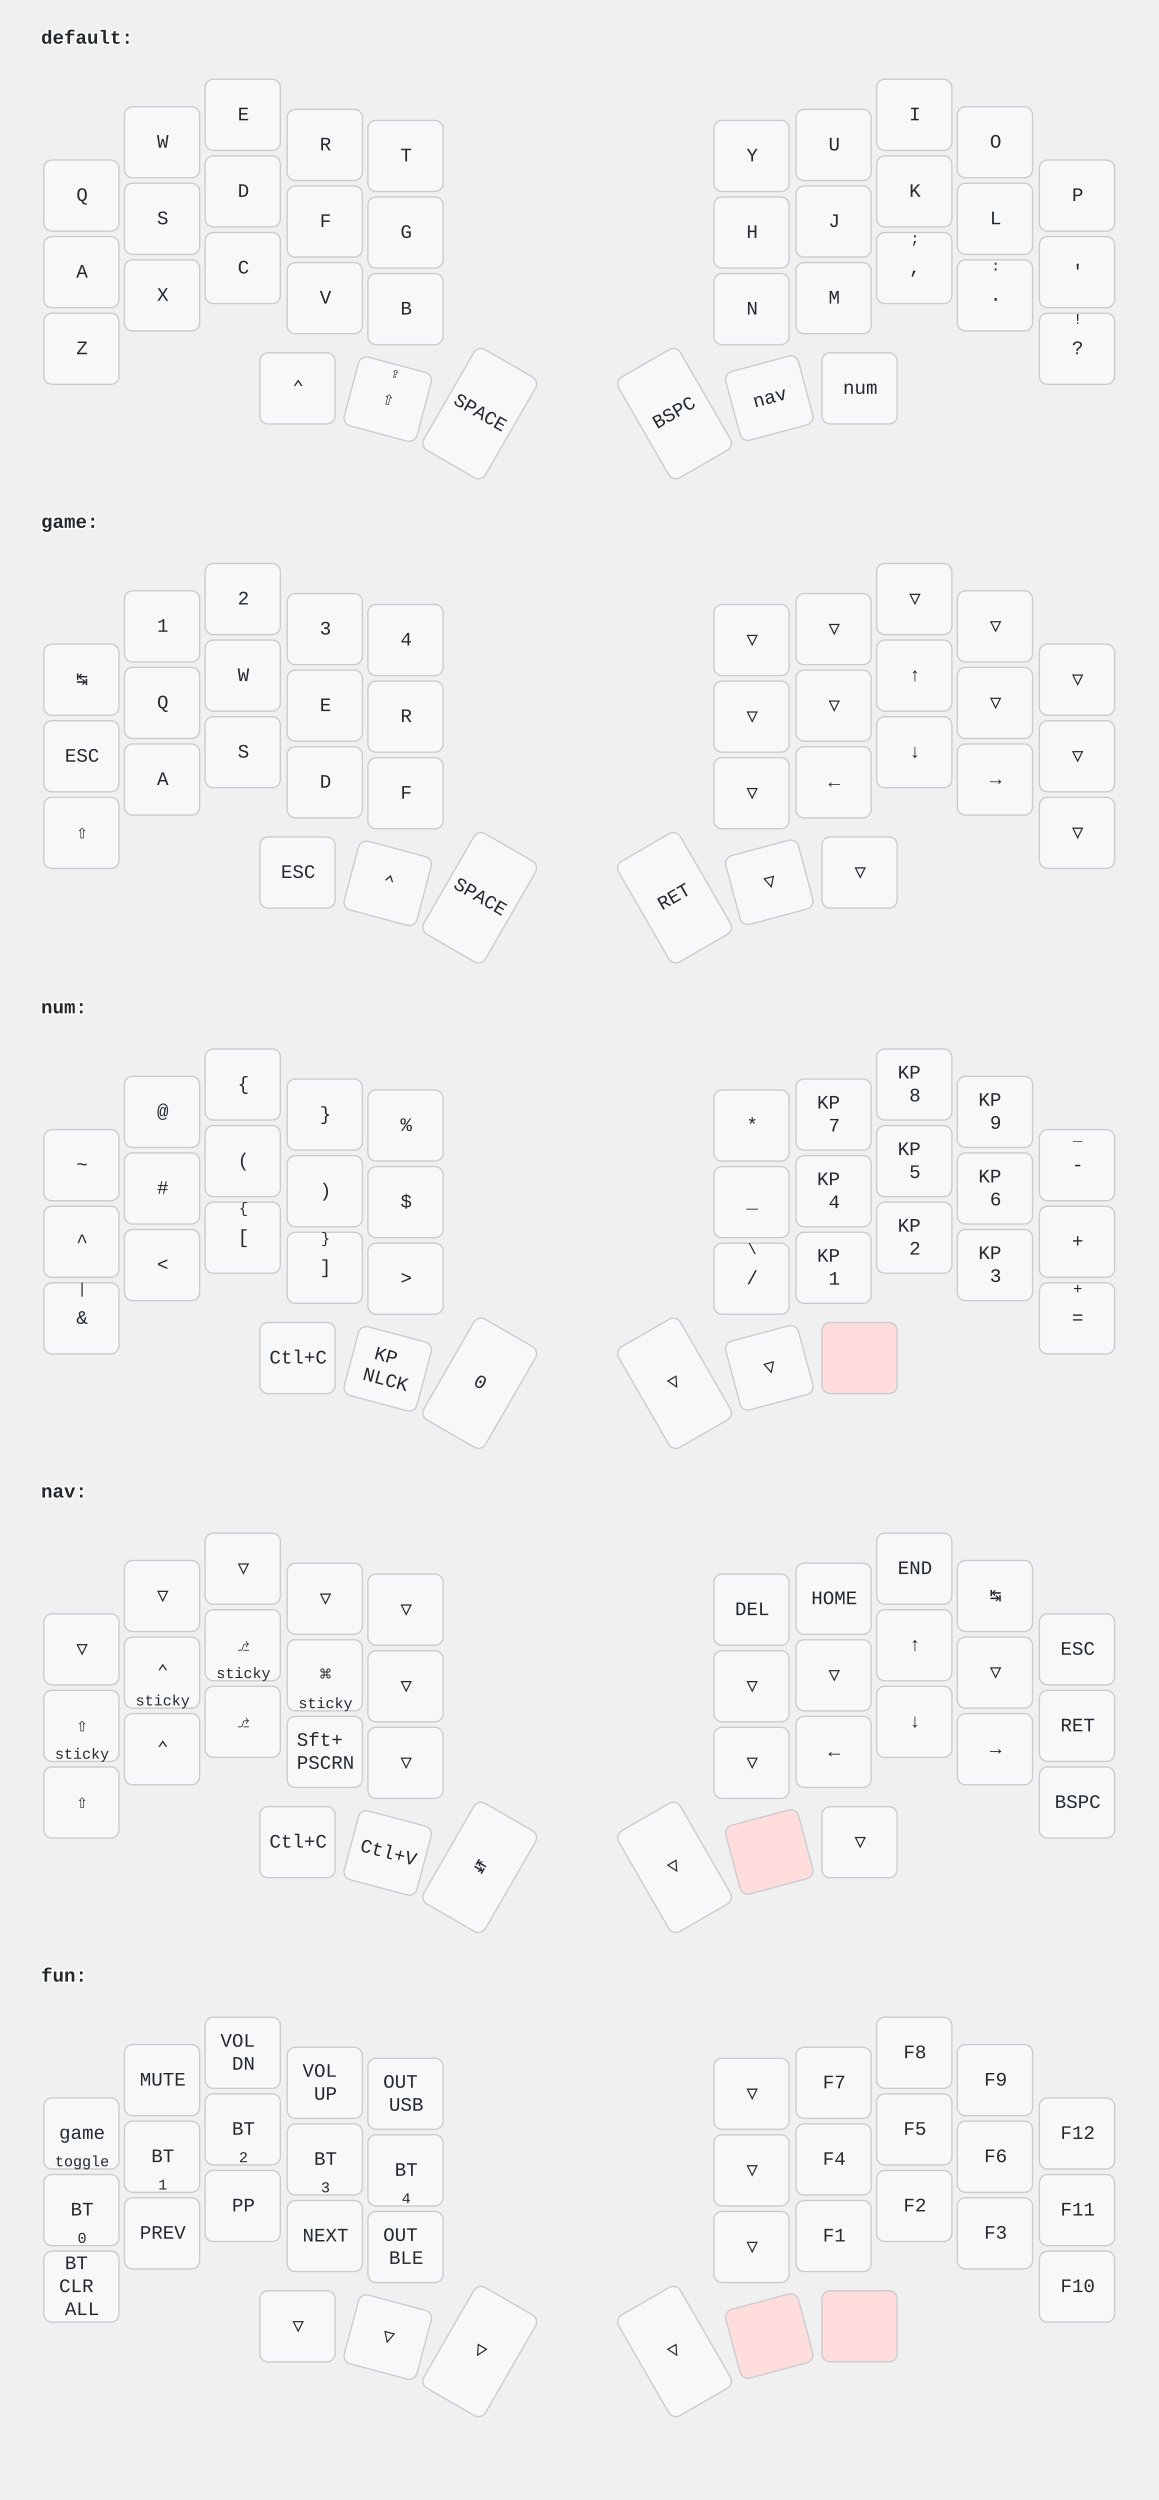
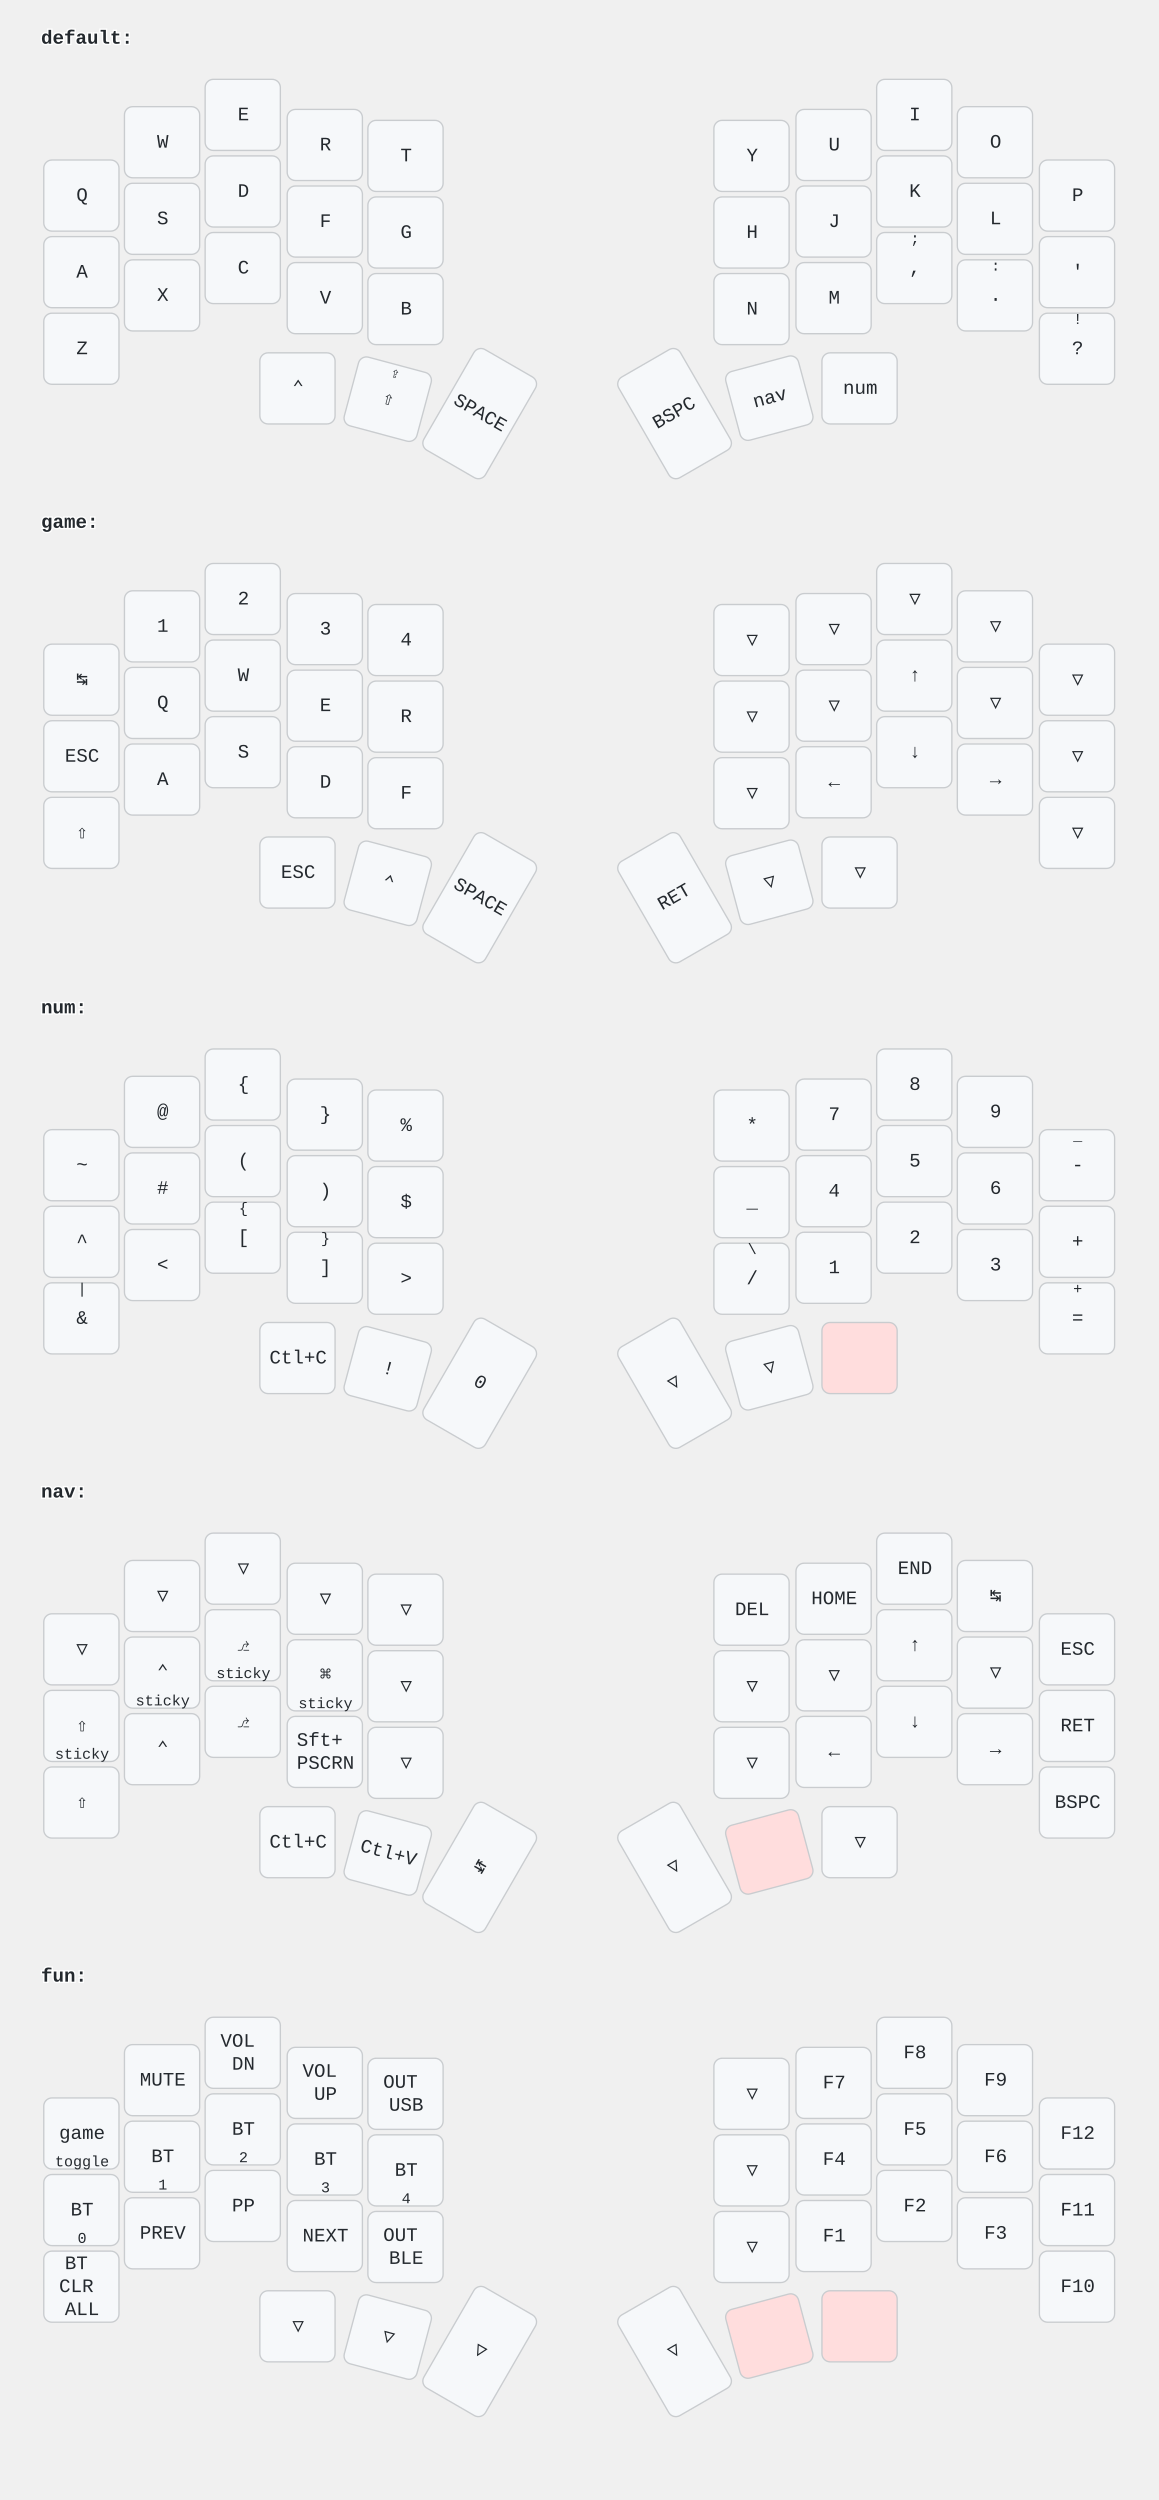
<svg xmlns="http://www.w3.org/2000/svg" width="847" height="1828" viewBox="0 0 847 1828" class="keymap">
  <style>/* font and background color specifications */
svg {
    font-family: SFMono-Regular,Consolas,Liberation Mono,Menlo,monospace;
    font-size: 14px;
    font-kerning: normal;
    text-rendering: optimizeLegibility;
    fill: #24292e;
}

/* default key styling */
rect {
    fill: #f6f8fa;
    stroke: #c9cccf;
    stroke-width: 1;
}

/* color accent for combo boxes */
rect.combo {
    fill: #cdf;
}

/* color accent for held keys */
rect.held, rect.combo.held {
    fill: #fdd;
}

/* color accent for ghost (optional) keys */
rect.ghost, rect.combo.ghost {
    fill: #ddd;
}

text {
    text-anchor: middle;
    dominant-baseline: middle;
}

/* styling for layer labels */
text.label {
    font-weight: bold;
    text-anchor: start;
    stroke: white;
    stroke-width: 2;
    paint-order: stroke;
}

/* styling for combo tap, and key hold/shifted label text */
text.combo, text.hold, text.shifted {
    font-size: 11px;
}

text.hold {
    text-anchor: middle;
    dominant-baseline: auto;
}

text.shifted {
    text-anchor: middle;
    dominant-baseline: hanging;
}

/* styling for hold/shifted label text in combo box */
text.combo.hold, text.combo.shifted {
    font-size: 8px;
}

/* styling for combo dendrons */
path {
    stroke-width: 1;
    stroke: gray;
    fill: none;
}
</style>
  <g transform="translate(30, 0)" class="layer-default">
    <text x="0" y="28" class="label" id="default">default:</text>
    <g transform="translate(0, 56)">
      <g transform="translate(30, 87)" class="key keypos-0">
        <rect rx="6" ry="6" x="-28" y="-26" width="55" height="52" class="key" />
        <text x="0" y="0" class="key tap">Q</text>
      </g>
      <g transform="translate(89, 48)" class="key keypos-1">
        <rect rx="6" ry="6" x="-28" y="-26" width="55" height="52" class="key" />
        <text x="0" y="0" class="key tap">W</text>
      </g>
      <g transform="translate(148, 28)" class="key keypos-2">
        <rect rx="6" ry="6" x="-28" y="-26" width="55" height="52" class="key" />
        <text x="0" y="0" class="key tap">E</text>
      </g>
      <g transform="translate(208, 50)" class="key keypos-3">
        <rect rx="6" ry="6" x="-28" y="-26" width="55" height="52" class="key" />
        <text x="0" y="0" class="key tap">R</text>
      </g>
      <g transform="translate(267, 58)" class="key keypos-4">
        <rect rx="6" ry="6" x="-28" y="-26" width="55" height="52" class="key" />
        <text x="0" y="0" class="key tap">T</text>
      </g>
      <g transform="translate(520, 58)" class="key keypos-5">
        <rect rx="6" ry="6" x="-28" y="-26" width="55" height="52" class="key" />
        <text x="0" y="0" class="key tap">Y</text>
      </g>
      <g transform="translate(580, 50)" class="key keypos-6">
        <rect rx="6" ry="6" x="-28" y="-26" width="55" height="52" class="key" />
        <text x="0" y="0" class="key tap">U</text>
      </g>
      <g transform="translate(639, 28)" class="key keypos-7">
        <rect rx="6" ry="6" x="-28" y="-26" width="55" height="52" class="key" />
        <text x="0" y="0" class="key tap">I</text>
      </g>
      <g transform="translate(698, 48)" class="key keypos-8">
        <rect rx="6" ry="6" x="-28" y="-26" width="55" height="52" class="key" />
        <text x="0" y="0" class="key tap">O</text>
      </g>
      <g transform="translate(758, 87)" class="key keypos-9">
        <rect rx="6" ry="6" x="-28" y="-26" width="55" height="52" class="key" />
        <text x="0" y="0" class="key tap">P</text>
      </g>
      <g transform="translate(30, 143)" class="key keypos-10">
        <rect rx="6" ry="6" x="-28" y="-26" width="55" height="52" class="key" />
        <text x="0" y="0" class="key tap">A</text>
      </g>
      <g transform="translate(89, 104)" class="key keypos-11">
        <rect rx="6" ry="6" x="-28" y="-26" width="55" height="52" class="key" />
        <text x="0" y="0" class="key tap">S</text>
      </g>
      <g transform="translate(148, 84)" class="key keypos-12">
        <rect rx="6" ry="6" x="-28" y="-26" width="55" height="52" class="key" />
        <text x="0" y="0" class="key tap">D</text>
      </g>
      <g transform="translate(208, 106)" class="key keypos-13">
        <rect rx="6" ry="6" x="-28" y="-26" width="55" height="52" class="key" />
        <text x="0" y="0" class="key tap">F</text>
      </g>
      <g transform="translate(267, 114)" class="key keypos-14">
        <rect rx="6" ry="6" x="-28" y="-26" width="55" height="52" class="key" />
        <text x="0" y="0" class="key tap">G</text>
      </g>
      <g transform="translate(520, 114)" class="key keypos-15">
        <rect rx="6" ry="6" x="-28" y="-26" width="55" height="52" class="key" />
        <text x="0" y="0" class="key tap">H</text>
      </g>
      <g transform="translate(580, 106)" class="key keypos-16">
        <rect rx="6" ry="6" x="-28" y="-26" width="55" height="52" class="key" />
        <text x="0" y="0" class="key tap">J</text>
      </g>
      <g transform="translate(639, 84)" class="key keypos-17">
        <rect rx="6" ry="6" x="-28" y="-26" width="55" height="52" class="key" />
        <text x="0" y="0" class="key tap">K</text>
      </g>
      <g transform="translate(698, 104)" class="key keypos-18">
        <rect rx="6" ry="6" x="-28" y="-26" width="55" height="52" class="key" />
        <text x="0" y="0" class="key tap">L</text>
      </g>
      <g transform="translate(758, 143)" class="key keypos-19">
        <rect rx="6" ry="6" x="-28" y="-26" width="55" height="52" class="key" />
        <text x="0" y="0" class="key tap">'</text>
      </g>
      <g transform="translate(30, 199)" class="key keypos-20">
        <rect rx="6" ry="6" x="-28" y="-26" width="55" height="52" class="key" />
        <text x="0" y="0" class="key tap">Z</text>
      </g>
      <g transform="translate(89, 160)" class="key keypos-21">
        <rect rx="6" ry="6" x="-28" y="-26" width="55" height="52" class="key" />
        <text x="0" y="0" class="key tap">X</text>
      </g>
      <g transform="translate(148, 140)" class="key keypos-22">
        <rect rx="6" ry="6" x="-28" y="-26" width="55" height="52" class="key" />
        <text x="0" y="0" class="key tap">C</text>
      </g>
      <g transform="translate(208, 162)" class="key keypos-23">
        <rect rx="6" ry="6" x="-28" y="-26" width="55" height="52" class="key" />
        <text x="0" y="0" class="key tap">V</text>
      </g>
      <g transform="translate(267, 170)" class="key keypos-24">
        <rect rx="6" ry="6" x="-28" y="-26" width="55" height="52" class="key" />
        <text x="0" y="0" class="key tap">B</text>
      </g>
      <g transform="translate(520, 170)" class="key keypos-25">
        <rect rx="6" ry="6" x="-28" y="-26" width="55" height="52" class="key" />
        <text x="0" y="0" class="key tap">N</text>
      </g>
      <g transform="translate(580, 162)" class="key keypos-26">
        <rect rx="6" ry="6" x="-28" y="-26" width="55" height="52" class="key" />
        <text x="0" y="0" class="key tap">M</text>
      </g>
      <g transform="translate(639, 140)" class="key keypos-27">
        <rect rx="6" ry="6" x="-28" y="-26" width="55" height="52" class="key" />
        <text x="0" y="0" class="key tap">,</text>
        <text x="0" y="-24" class="key shifted">;</text>
      </g>
      <g transform="translate(698, 160)" class="key keypos-28">
        <rect rx="6" ry="6" x="-28" y="-26" width="55" height="52" class="key" />
        <text x="0" y="0" class="key tap">.</text>
        <text x="0" y="-24" class="key shifted">:</text>
      </g>
      <g transform="translate(758, 199)" class="key keypos-29">
        <rect rx="6" ry="6" x="-28" y="-26" width="55" height="52" class="key" />
        <text x="0" y="0" class="key tap">?</text>
        <text x="0" y="-24" class="key shifted">!</text>
      </g>
      <g transform="translate(188, 228)" class="key keypos-30">
        <rect rx="6" ry="6" x="-28" y="-26" width="55" height="52" class="key" />
        <text x="0" y="0" class="key tap">⌃</text>
      </g>
      <g transform="translate(254, 236) rotate(15.0)" class="key keypos-31">
        <rect rx="6" ry="6" x="-28" y="-26" width="55" height="52" class="key" />
        <text x="0" y="0" class="key tap">⇧</text>
        <text x="0" y="-24" class="key shifted">⇪</text>
      </g>
      <g transform="translate(321, 246) rotate(30.0)" class="key keypos-32">
        <rect rx="6" ry="6" x="-26" y="-42" width="52" height="85" class="key" />
        <text x="0" y="0" class="key tap">SPACE</text>
      </g>
      <g transform="translate(463, 246) rotate(-30.0)" class="key keypos-33">
        <rect rx="6" ry="6" x="-26" y="-42" width="52" height="85" class="key" />
        <text x="0" y="0" class="key tap">BSPC</text>
      </g>
      <g transform="translate(533, 235) rotate(-15.0)" class="key keypos-34">
        <rect rx="6" ry="6" x="-28" y="-26" width="55" height="52" class="key" />
        <a href="#nav">
          <text x="0" y="0" class="key tap layer-activator">nav</text>
        </a>
      </g>
      <g transform="translate(599, 228)" class="key keypos-35">
        <rect rx="6" ry="6" x="-28" y="-26" width="55" height="52" class="key" />
        <a href="#num">
          <text x="0" y="0" class="key tap layer-activator">num</text>
        </a>
      </g>
    </g>
  </g>
  <g transform="translate(30, 354)" class="layer-game">
    <text x="0" y="28" class="label" id="game">game:</text>
    <g transform="translate(0, 56)">
      <g transform="translate(30, 87)" class="key keypos-0">
        <rect rx="6" ry="6" x="-28" y="-26" width="55" height="52" class="key" />
        <text x="0" y="0" class="key tap">↹</text>
      </g>
      <g transform="translate(89, 48)" class="key keypos-1">
        <rect rx="6" ry="6" x="-28" y="-26" width="55" height="52" class="key" />
        <text x="0" y="0" class="key tap">1</text>
      </g>
      <g transform="translate(148, 28)" class="key keypos-2">
        <rect rx="6" ry="6" x="-28" y="-26" width="55" height="52" class="key" />
        <text x="0" y="0" class="key tap">2</text>
      </g>
      <g transform="translate(208, 50)" class="key keypos-3">
        <rect rx="6" ry="6" x="-28" y="-26" width="55" height="52" class="key" />
        <text x="0" y="0" class="key tap">3</text>
      </g>
      <g transform="translate(267, 58)" class="key keypos-4">
        <rect rx="6" ry="6" x="-28" y="-26" width="55" height="52" class="key" />
        <text x="0" y="0" class="key tap">4</text>
      </g>
      <g transform="translate(520, 58)" class="key trans keypos-5">
        <rect rx="6" ry="6" x="-28" y="-26" width="55" height="52" class="key trans" />
        <text x="0" y="0" class="key trans tap">▽</text>
      </g>
      <g transform="translate(580, 50)" class="key trans keypos-6">
        <rect rx="6" ry="6" x="-28" y="-26" width="55" height="52" class="key trans" />
        <text x="0" y="0" class="key trans tap">▽</text>
      </g>
      <g transform="translate(639, 28)" class="key trans keypos-7">
        <rect rx="6" ry="6" x="-28" y="-26" width="55" height="52" class="key trans" />
        <text x="0" y="0" class="key trans tap">▽</text>
      </g>
      <g transform="translate(698, 48)" class="key trans keypos-8">
        <rect rx="6" ry="6" x="-28" y="-26" width="55" height="52" class="key trans" />
        <text x="0" y="0" class="key trans tap">▽</text>
      </g>
      <g transform="translate(758, 87)" class="key trans keypos-9">
        <rect rx="6" ry="6" x="-28" y="-26" width="55" height="52" class="key trans" />
        <text x="0" y="0" class="key trans tap">▽</text>
      </g>
      <g transform="translate(30, 143)" class="key keypos-10">
        <rect rx="6" ry="6" x="-28" y="-26" width="55" height="52" class="key" />
        <text x="0" y="0" class="key tap">ESC</text>
      </g>
      <g transform="translate(89, 104)" class="key keypos-11">
        <rect rx="6" ry="6" x="-28" y="-26" width="55" height="52" class="key" />
        <text x="0" y="0" class="key tap">Q</text>
      </g>
      <g transform="translate(148, 84)" class="key keypos-12">
        <rect rx="6" ry="6" x="-28" y="-26" width="55" height="52" class="key" />
        <text x="0" y="0" class="key tap">W</text>
      </g>
      <g transform="translate(208, 106)" class="key keypos-13">
        <rect rx="6" ry="6" x="-28" y="-26" width="55" height="52" class="key" />
        <text x="0" y="0" class="key tap">E</text>
      </g>
      <g transform="translate(267, 114)" class="key keypos-14">
        <rect rx="6" ry="6" x="-28" y="-26" width="55" height="52" class="key" />
        <text x="0" y="0" class="key tap">R</text>
      </g>
      <g transform="translate(520, 114)" class="key trans keypos-15">
        <rect rx="6" ry="6" x="-28" y="-26" width="55" height="52" class="key trans" />
        <text x="0" y="0" class="key trans tap">▽</text>
      </g>
      <g transform="translate(580, 106)" class="key trans keypos-16">
        <rect rx="6" ry="6" x="-28" y="-26" width="55" height="52" class="key trans" />
        <text x="0" y="0" class="key trans tap">▽</text>
      </g>
      <g transform="translate(639, 84)" class="key keypos-17">
        <rect rx="6" ry="6" x="-28" y="-26" width="55" height="52" class="key" />
        <text x="0" y="0" class="key tap">↑</text>
      </g>
      <g transform="translate(698, 104)" class="key trans keypos-18">
        <rect rx="6" ry="6" x="-28" y="-26" width="55" height="52" class="key trans" />
        <text x="0" y="0" class="key trans tap">▽</text>
      </g>
      <g transform="translate(758, 143)" class="key trans keypos-19">
        <rect rx="6" ry="6" x="-28" y="-26" width="55" height="52" class="key trans" />
        <text x="0" y="0" class="key trans tap">▽</text>
      </g>
      <g transform="translate(30, 199)" class="key keypos-20">
        <rect rx="6" ry="6" x="-28" y="-26" width="55" height="52" class="key" />
        <text x="0" y="0" class="key tap">⇧</text>
      </g>
      <g transform="translate(89, 160)" class="key keypos-21">
        <rect rx="6" ry="6" x="-28" y="-26" width="55" height="52" class="key" />
        <text x="0" y="0" class="key tap">A</text>
      </g>
      <g transform="translate(148, 140)" class="key keypos-22">
        <rect rx="6" ry="6" x="-28" y="-26" width="55" height="52" class="key" />
        <text x="0" y="0" class="key tap">S</text>
      </g>
      <g transform="translate(208, 162)" class="key keypos-23">
        <rect rx="6" ry="6" x="-28" y="-26" width="55" height="52" class="key" />
        <text x="0" y="0" class="key tap">D</text>
      </g>
      <g transform="translate(267, 170)" class="key keypos-24">
        <rect rx="6" ry="6" x="-28" y="-26" width="55" height="52" class="key" />
        <text x="0" y="0" class="key tap">F</text>
      </g>
      <g transform="translate(520, 170)" class="key trans keypos-25">
        <rect rx="6" ry="6" x="-28" y="-26" width="55" height="52" class="key trans" />
        <text x="0" y="0" class="key trans tap">▽</text>
      </g>
      <g transform="translate(580, 162)" class="key keypos-26">
        <rect rx="6" ry="6" x="-28" y="-26" width="55" height="52" class="key" />
        <text x="0" y="0" class="key tap">←</text>
      </g>
      <g transform="translate(639, 140)" class="key keypos-27">
        <rect rx="6" ry="6" x="-28" y="-26" width="55" height="52" class="key" />
        <text x="0" y="0" class="key tap">↓</text>
      </g>
      <g transform="translate(698, 160)" class="key keypos-28">
        <rect rx="6" ry="6" x="-28" y="-26" width="55" height="52" class="key" />
        <text x="0" y="0" class="key tap">→</text>
      </g>
      <g transform="translate(758, 199)" class="key trans keypos-29">
        <rect rx="6" ry="6" x="-28" y="-26" width="55" height="52" class="key trans" />
        <text x="0" y="0" class="key trans tap">▽</text>
      </g>
      <g transform="translate(188, 228)" class="key keypos-30">
        <rect rx="6" ry="6" x="-28" y="-26" width="55" height="52" class="key" />
        <text x="0" y="0" class="key tap">ESC</text>
      </g>
      <g transform="translate(254, 236) rotate(15.0)" class="key keypos-31">
        <rect rx="6" ry="6" x="-28" y="-26" width="55" height="52" class="key" />
        <text x="0" y="0" class="key tap">⌃</text>
      </g>
      <g transform="translate(321, 246) rotate(30.0)" class="key keypos-32">
        <rect rx="6" ry="6" x="-26" y="-42" width="52" height="85" class="key" />
        <text x="0" y="0" class="key tap">SPACE</text>
      </g>
      <g transform="translate(463, 246) rotate(-30.0)" class="key keypos-33">
        <rect rx="6" ry="6" x="-26" y="-42" width="52" height="85" class="key" />
        <text x="0" y="0" class="key tap">RET</text>
      </g>
      <g transform="translate(533, 235) rotate(-15.0)" class="key trans keypos-34">
        <rect rx="6" ry="6" x="-28" y="-26" width="55" height="52" class="key trans" />
        <text x="0" y="0" class="key trans tap">▽</text>
      </g>
      <g transform="translate(599, 228)" class="key trans keypos-35">
        <rect rx="6" ry="6" x="-28" y="-26" width="55" height="52" class="key trans" />
        <text x="0" y="0" class="key trans tap">▽</text>
      </g>
    </g>
  </g>
  <g transform="translate(30, 709)" class="layer-num">
    <text x="0" y="28" class="label" id="num">num:</text>
    <g transform="translate(0, 56)">
      <g transform="translate(30, 87)" class="key keypos-0">
        <rect rx="6" ry="6" x="-28" y="-26" width="55" height="52" class="key" />
        <text x="0" y="0" class="key tap">~</text>
      </g>
      <g transform="translate(89, 48)" class="key keypos-1">
        <rect rx="6" ry="6" x="-28" y="-26" width="55" height="52" class="key" />
        <text x="0" y="0" class="key tap">@</text>
      </g>
      <g transform="translate(148, 28)" class="key keypos-2">
        <rect rx="6" ry="6" x="-28" y="-26" width="55" height="52" class="key" />
        <text x="0" y="0" class="key tap">{</text>
      </g>
      <g transform="translate(208, 50)" class="key keypos-3">
        <rect rx="6" ry="6" x="-28" y="-26" width="55" height="52" class="key" />
        <text x="0" y="0" class="key tap">}</text>
      </g>
      <g transform="translate(267, 58)" class="key keypos-4">
        <rect rx="6" ry="6" x="-28" y="-26" width="55" height="52" class="key" />
        <text x="0" y="0" class="key tap">%</text>
      </g>
      <g transform="translate(520, 58)" class="key keypos-5">
        <rect rx="6" ry="6" x="-28" y="-26" width="55" height="52" class="key" />
        <text x="0" y="0" class="key tap">*</text>
      </g>
      <g transform="translate(580, 50)" class="key keypos-6">
        <rect rx="6" ry="6" x="-28" y="-26" width="55" height="52" class="key" />
-         <text x="0" y="0" class="key tap">
-           <tspan x="0" dy="-0.6em">KP</tspan>
-           <tspan x="0" dy="1.2em">7</tspan>
-         </text>
+         <text x="0" y="0" class="key tap">7</text>
      </g>
      <g transform="translate(639, 28)" class="key keypos-7">
        <rect rx="6" ry="6" x="-28" y="-26" width="55" height="52" class="key" />
-         <text x="0" y="0" class="key tap">
-           <tspan x="0" dy="-0.6em">KP</tspan>
-           <tspan x="0" dy="1.2em">8</tspan>
-         </text>
+         <text x="0" y="0" class="key tap">8</text>
      </g>
      <g transform="translate(698, 48)" class="key keypos-8">
        <rect rx="6" ry="6" x="-28" y="-26" width="55" height="52" class="key" />
-         <text x="0" y="0" class="key tap">
-           <tspan x="0" dy="-0.6em">KP</tspan>
-           <tspan x="0" dy="1.2em">9</tspan>
-         </text>
+         <text x="0" y="0" class="key tap">9</text>
      </g>
      <g transform="translate(758, 87)" class="key keypos-9">
        <rect rx="6" ry="6" x="-28" y="-26" width="55" height="52" class="key" />
        <text x="0" y="0" class="key tap">-</text>
        <text x="0" y="-24" class="key shifted">_</text>
      </g>
      <g transform="translate(30, 143)" class="key keypos-10">
        <rect rx="6" ry="6" x="-28" y="-26" width="55" height="52" class="key" />
        <text x="0" y="0" class="key tap">^</text>
      </g>
      <g transform="translate(89, 104)" class="key keypos-11">
        <rect rx="6" ry="6" x="-28" y="-26" width="55" height="52" class="key" />
        <text x="0" y="0" class="key tap">#</text>
      </g>
      <g transform="translate(148, 84)" class="key keypos-12">
        <rect rx="6" ry="6" x="-28" y="-26" width="55" height="52" class="key" />
        <text x="0" y="0" class="key tap">(</text>
      </g>
      <g transform="translate(208, 106)" class="key keypos-13">
        <rect rx="6" ry="6" x="-28" y="-26" width="55" height="52" class="key" />
        <text x="0" y="0" class="key tap">)</text>
      </g>
      <g transform="translate(267, 114)" class="key keypos-14">
        <rect rx="6" ry="6" x="-28" y="-26" width="55" height="52" class="key" />
        <text x="0" y="0" class="key tap">$</text>
      </g>
      <g transform="translate(520, 114)" class="key keypos-15">
        <rect rx="6" ry="6" x="-28" y="-26" width="55" height="52" class="key" />
        <text x="0" y="0" class="key tap">_</text>
      </g>
      <g transform="translate(580, 106)" class="key keypos-16">
        <rect rx="6" ry="6" x="-28" y="-26" width="55" height="52" class="key" />
-         <text x="0" y="0" class="key tap">
-           <tspan x="0" dy="-0.6em">KP</tspan>
-           <tspan x="0" dy="1.2em">4</tspan>
-         </text>
+         <text x="0" y="0" class="key tap">4</text>
      </g>
      <g transform="translate(639, 84)" class="key keypos-17">
        <rect rx="6" ry="6" x="-28" y="-26" width="55" height="52" class="key" />
-         <text x="0" y="0" class="key tap">
-           <tspan x="0" dy="-0.6em">KP</tspan>
-           <tspan x="0" dy="1.2em">5</tspan>
-         </text>
+         <text x="0" y="0" class="key tap">5</text>
      </g>
      <g transform="translate(698, 104)" class="key keypos-18">
        <rect rx="6" ry="6" x="-28" y="-26" width="55" height="52" class="key" />
-         <text x="0" y="0" class="key tap">
-           <tspan x="0" dy="-0.6em">KP</tspan>
-           <tspan x="0" dy="1.2em">6</tspan>
-         </text>
+         <text x="0" y="0" class="key tap">6</text>
      </g>
      <g transform="translate(758, 143)" class="key keypos-19">
        <rect rx="6" ry="6" x="-28" y="-26" width="55" height="52" class="key" />
        <text x="0" y="0" class="key tap">+</text>
      </g>
      <g transform="translate(30, 199)" class="key keypos-20">
        <rect rx="6" ry="6" x="-28" y="-26" width="55" height="52" class="key" />
        <text x="0" y="0" class="key tap">&amp;</text>
        <text x="0" y="-24" class="key shifted">|</text>
      </g>
      <g transform="translate(89, 160)" class="key keypos-21">
        <rect rx="6" ry="6" x="-28" y="-26" width="55" height="52" class="key" />
        <text x="0" y="0" class="key tap">&lt;</text>
      </g>
      <g transform="translate(148, 140)" class="key keypos-22">
        <rect rx="6" ry="6" x="-28" y="-26" width="55" height="52" class="key" />
        <text x="0" y="0" class="key tap">[</text>
        <text x="0" y="-24" class="key shifted">{</text>
      </g>
      <g transform="translate(208, 162)" class="key keypos-23">
        <rect rx="6" ry="6" x="-28" y="-26" width="55" height="52" class="key" />
        <text x="0" y="0" class="key tap">]</text>
        <text x="0" y="-24" class="key shifted">}</text>
      </g>
      <g transform="translate(267, 170)" class="key keypos-24">
        <rect rx="6" ry="6" x="-28" y="-26" width="55" height="52" class="key" />
        <text x="0" y="0" class="key tap">&gt;</text>
      </g>
      <g transform="translate(520, 170)" class="key keypos-25">
        <rect rx="6" ry="6" x="-28" y="-26" width="55" height="52" class="key" />
        <text x="0" y="0" class="key tap">/</text>
        <text x="0" y="-24" class="key shifted">\</text>
      </g>
      <g transform="translate(580, 162)" class="key keypos-26">
        <rect rx="6" ry="6" x="-28" y="-26" width="55" height="52" class="key" />
-         <text x="0" y="0" class="key tap">
-           <tspan x="0" dy="-0.6em">KP</tspan>
-           <tspan x="0" dy="1.2em">1</tspan>
-         </text>
+         <text x="0" y="0" class="key tap">1</text>
      </g>
      <g transform="translate(639, 140)" class="key keypos-27">
        <rect rx="6" ry="6" x="-28" y="-26" width="55" height="52" class="key" />
-         <text x="0" y="0" class="key tap">
-           <tspan x="0" dy="-0.6em">KP</tspan>
-           <tspan x="0" dy="1.2em">2</tspan>
-         </text>
+         <text x="0" y="0" class="key tap">2</text>
      </g>
      <g transform="translate(698, 160)" class="key keypos-28">
        <rect rx="6" ry="6" x="-28" y="-26" width="55" height="52" class="key" />
-         <text x="0" y="0" class="key tap">
-           <tspan x="0" dy="-0.6em">KP</tspan>
-           <tspan x="0" dy="1.2em">3</tspan>
-         </text>
+         <text x="0" y="0" class="key tap">3</text>
      </g>
      <g transform="translate(758, 199)" class="key keypos-29">
        <rect rx="6" ry="6" x="-28" y="-26" width="55" height="52" class="key" />
        <text x="0" y="0" class="key tap">=</text>
        <text x="0" y="-24" class="key shifted">+</text>
      </g>
      <g transform="translate(188, 228)" class="key keypos-30">
        <rect rx="6" ry="6" x="-28" y="-26" width="55" height="52" class="key" />
        <text x="0" y="0" class="key tap">Ctl+C</text>
      </g>
      <g transform="translate(254, 236) rotate(15.0)" class="key keypos-31">
        <rect rx="6" ry="6" x="-28" y="-26" width="55" height="52" class="key" />
-         <text x="0" y="0" class="key tap">
-           <tspan x="0" dy="-0.6em">KP</tspan>
-           <tspan x="0" dy="1.2em">NLCK</tspan>
-         </text>
+         <text x="0" y="0" class="key tap">!</text>
      </g>
      <g transform="translate(321, 246) rotate(30.0)" class="key keypos-32">
        <rect rx="6" ry="6" x="-26" y="-42" width="52" height="85" class="key" />
        <text x="0" y="0" class="key tap">0</text>
      </g>
      <g transform="translate(463, 246) rotate(-30.0)" class="key trans keypos-33">
        <rect rx="6" ry="6" x="-26" y="-42" width="52" height="85" class="key trans" />
        <text x="0" y="0" class="key trans tap">▽</text>
      </g>
      <g transform="translate(533, 235) rotate(-15.0)" class="key trans keypos-34">
        <rect rx="6" ry="6" x="-28" y="-26" width="55" height="52" class="key trans" />
        <text x="0" y="0" class="key trans tap">▽</text>
      </g>
      <g transform="translate(599, 228)" class="key held keypos-35">
        <rect rx="6" ry="6" x="-28" y="-26" width="55" height="52" class="key held" />
      </g>
    </g>
  </g>
  <g transform="translate(30, 1063)" class="layer-nav">
    <text x="0" y="28" class="label" id="nav">nav:</text>
    <g transform="translate(0, 56)">
      <g transform="translate(30, 87)" class="key trans keypos-0">
        <rect rx="6" ry="6" x="-28" y="-26" width="55" height="52" class="key trans" />
        <text x="0" y="0" class="key trans tap">▽</text>
      </g>
      <g transform="translate(89, 48)" class="key trans keypos-1">
        <rect rx="6" ry="6" x="-28" y="-26" width="55" height="52" class="key trans" />
        <text x="0" y="0" class="key trans tap">▽</text>
      </g>
      <g transform="translate(148, 28)" class="key trans keypos-2">
        <rect rx="6" ry="6" x="-28" y="-26" width="55" height="52" class="key trans" />
        <text x="0" y="0" class="key trans tap">▽</text>
      </g>
      <g transform="translate(208, 50)" class="key trans keypos-3">
        <rect rx="6" ry="6" x="-28" y="-26" width="55" height="52" class="key trans" />
        <text x="0" y="0" class="key trans tap">▽</text>
      </g>
      <g transform="translate(267, 58)" class="key trans keypos-4">
        <rect rx="6" ry="6" x="-28" y="-26" width="55" height="52" class="key trans" />
        <text x="0" y="0" class="key trans tap">▽</text>
      </g>
      <g transform="translate(520, 58)" class="key keypos-5">
        <rect rx="6" ry="6" x="-28" y="-26" width="55" height="52" class="key" />
        <text x="0" y="0" class="key tap">DEL</text>
      </g>
      <g transform="translate(580, 50)" class="key keypos-6">
        <rect rx="6" ry="6" x="-28" y="-26" width="55" height="52" class="key" />
        <text x="0" y="0" class="key tap">HOME</text>
      </g>
      <g transform="translate(639, 28)" class="key keypos-7">
        <rect rx="6" ry="6" x="-28" y="-26" width="55" height="52" class="key" />
        <text x="0" y="0" class="key tap">END</text>
      </g>
      <g transform="translate(698, 48)" class="key keypos-8">
        <rect rx="6" ry="6" x="-28" y="-26" width="55" height="52" class="key" />
        <text x="0" y="0" class="key tap">↹</text>
      </g>
      <g transform="translate(758, 87)" class="key keypos-9">
        <rect rx="6" ry="6" x="-28" y="-26" width="55" height="52" class="key" />
        <text x="0" y="0" class="key tap">ESC</text>
      </g>
      <g transform="translate(30, 143)" class="key keypos-10">
        <rect rx="6" ry="6" x="-28" y="-26" width="55" height="52" class="key" />
        <text x="0" y="0" class="key tap">⇧</text>
        <text x="0" y="24" class="key hold">sticky</text>
      </g>
      <g transform="translate(89, 104)" class="key keypos-11">
        <rect rx="6" ry="6" x="-28" y="-26" width="55" height="52" class="key" />
        <text x="0" y="0" class="key tap">⌃</text>
        <text x="0" y="24" class="key hold">sticky</text>
      </g>
      <g transform="translate(148, 84)" class="key keypos-12">
        <rect rx="6" ry="6" x="-28" y="-26" width="55" height="52" class="key" />
        <text x="0" y="0" class="key tap">⎇</text>
        <text x="0" y="24" class="key hold">sticky</text>
      </g>
      <g transform="translate(208, 106)" class="key keypos-13">
        <rect rx="6" ry="6" x="-28" y="-26" width="55" height="52" class="key" />
        <text x="0" y="0" class="key tap">⌘</text>
        <text x="0" y="24" class="key hold">sticky</text>
      </g>
      <g transform="translate(267, 114)" class="key trans keypos-14">
        <rect rx="6" ry="6" x="-28" y="-26" width="55" height="52" class="key trans" />
        <text x="0" y="0" class="key trans tap">▽</text>
      </g>
      <g transform="translate(520, 114)" class="key trans keypos-15">
        <rect rx="6" ry="6" x="-28" y="-26" width="55" height="52" class="key trans" />
        <text x="0" y="0" class="key trans tap">▽</text>
      </g>
      <g transform="translate(580, 106)" class="key trans keypos-16">
        <rect rx="6" ry="6" x="-28" y="-26" width="55" height="52" class="key trans" />
        <text x="0" y="0" class="key trans tap">▽</text>
      </g>
      <g transform="translate(639, 84)" class="key keypos-17">
        <rect rx="6" ry="6" x="-28" y="-26" width="55" height="52" class="key" />
        <text x="0" y="0" class="key tap">↑</text>
      </g>
      <g transform="translate(698, 104)" class="key trans keypos-18">
        <rect rx="6" ry="6" x="-28" y="-26" width="55" height="52" class="key trans" />
        <text x="0" y="0" class="key trans tap">▽</text>
      </g>
      <g transform="translate(758, 143)" class="key keypos-19">
        <rect rx="6" ry="6" x="-28" y="-26" width="55" height="52" class="key" />
        <text x="0" y="0" class="key tap">RET</text>
      </g>
      <g transform="translate(30, 199)" class="key keypos-20">
        <rect rx="6" ry="6" x="-28" y="-26" width="55" height="52" class="key" />
        <text x="0" y="0" class="key tap">⇧</text>
      </g>
      <g transform="translate(89, 160)" class="key keypos-21">
        <rect rx="6" ry="6" x="-28" y="-26" width="55" height="52" class="key" />
        <text x="0" y="0" class="key tap">⌃</text>
      </g>
      <g transform="translate(148, 140)" class="key keypos-22">
        <rect rx="6" ry="6" x="-28" y="-26" width="55" height="52" class="key" />
        <text x="0" y="0" class="key tap">⎇</text>
      </g>
      <g transform="translate(208, 162)" class="key keypos-23">
        <rect rx="6" ry="6" x="-28" y="-26" width="55" height="52" class="key" />
        <text x="0" y="0" class="key tap">
          <tspan x="0" dy="-0.6em">Sft+</tspan>
          <tspan x="0" dy="1.2em">PSCRN</tspan>
        </text>
      </g>
      <g transform="translate(267, 170)" class="key trans keypos-24">
        <rect rx="6" ry="6" x="-28" y="-26" width="55" height="52" class="key trans" />
        <text x="0" y="0" class="key trans tap">▽</text>
      </g>
      <g transform="translate(520, 170)" class="key trans keypos-25">
        <rect rx="6" ry="6" x="-28" y="-26" width="55" height="52" class="key trans" />
        <text x="0" y="0" class="key trans tap">▽</text>
      </g>
      <g transform="translate(580, 162)" class="key keypos-26">
        <rect rx="6" ry="6" x="-28" y="-26" width="55" height="52" class="key" />
        <text x="0" y="0" class="key tap">←</text>
      </g>
      <g transform="translate(639, 140)" class="key keypos-27">
        <rect rx="6" ry="6" x="-28" y="-26" width="55" height="52" class="key" />
        <text x="0" y="0" class="key tap">↓</text>
      </g>
      <g transform="translate(698, 160)" class="key keypos-28">
        <rect rx="6" ry="6" x="-28" y="-26" width="55" height="52" class="key" />
        <text x="0" y="0" class="key tap">→</text>
      </g>
      <g transform="translate(758, 199)" class="key keypos-29">
        <rect rx="6" ry="6" x="-28" y="-26" width="55" height="52" class="key" />
        <text x="0" y="0" class="key tap">BSPC</text>
      </g>
      <g transform="translate(188, 228)" class="key keypos-30">
        <rect rx="6" ry="6" x="-28" y="-26" width="55" height="52" class="key" />
        <text x="0" y="0" class="key tap">Ctl+C</text>
      </g>
      <g transform="translate(254, 236) rotate(15.0)" class="key keypos-31">
        <rect rx="6" ry="6" x="-28" y="-26" width="55" height="52" class="key" />
        <text x="0" y="0" class="key tap">Ctl+V</text>
      </g>
      <g transform="translate(321, 246) rotate(30.0)" class="key keypos-32">
        <rect rx="6" ry="6" x="-26" y="-42" width="52" height="85" class="key" />
        <text x="0" y="0" class="key tap">↹</text>
      </g>
      <g transform="translate(463, 246) rotate(-30.0)" class="key trans keypos-33">
        <rect rx="6" ry="6" x="-26" y="-42" width="52" height="85" class="key trans" />
        <text x="0" y="0" class="key trans tap">▽</text>
      </g>
      <g transform="translate(533, 235) rotate(-15.0)" class="key held keypos-34">
        <rect rx="6" ry="6" x="-28" y="-26" width="55" height="52" class="key held" />
      </g>
      <g transform="translate(599, 228)" class="key trans keypos-35">
        <rect rx="6" ry="6" x="-28" y="-26" width="55" height="52" class="key trans" />
        <text x="0" y="0" class="key trans tap">▽</text>
      </g>
    </g>
  </g>
  <g transform="translate(30, 1417)" class="layer-fun">
    <text x="0" y="28" class="label" id="fun">fun:</text>
    <g transform="translate(0, 56)">
      <g transform="translate(30, 87)" class="key keypos-0">
        <rect rx="6" ry="6" x="-28" y="-26" width="55" height="52" class="key" />
        <a href="#game">
          <text x="0" y="0" class="key tap layer-activator">game</text>
        </a>
        <text x="0" y="24" class="key hold">toggle</text>
      </g>
      <g transform="translate(89, 48)" class="key keypos-1">
        <rect rx="6" ry="6" x="-28" y="-26" width="55" height="52" class="key" />
        <text x="0" y="0" class="key tap">MUTE</text>
      </g>
      <g transform="translate(148, 28)" class="key keypos-2">
        <rect rx="6" ry="6" x="-28" y="-26" width="55" height="52" class="key" />
        <text x="0" y="0" class="key tap">
          <tspan x="0" dy="-0.6em">VOL</tspan>
          <tspan x="0" dy="1.2em">DN</tspan>
        </text>
      </g>
      <g transform="translate(208, 50)" class="key keypos-3">
        <rect rx="6" ry="6" x="-28" y="-26" width="55" height="52" class="key" />
        <text x="0" y="0" class="key tap">
          <tspan x="0" dy="-0.6em">VOL</tspan>
          <tspan x="0" dy="1.2em">UP</tspan>
        </text>
      </g>
      <g transform="translate(267, 58)" class="key keypos-4">
        <rect rx="6" ry="6" x="-28" y="-26" width="55" height="52" class="key" />
        <text x="0" y="0" class="key tap">
          <tspan x="0" dy="-0.6em">OUT</tspan>
          <tspan x="0" dy="1.2em">USB</tspan>
        </text>
      </g>
      <g transform="translate(520, 58)" class="key trans keypos-5">
        <rect rx="6" ry="6" x="-28" y="-26" width="55" height="52" class="key trans" />
        <text x="0" y="0" class="key trans tap">▽</text>
      </g>
      <g transform="translate(580, 50)" class="key keypos-6">
        <rect rx="6" ry="6" x="-28" y="-26" width="55" height="52" class="key" />
        <text x="0" y="0" class="key tap">F7</text>
      </g>
      <g transform="translate(639, 28)" class="key keypos-7">
        <rect rx="6" ry="6" x="-28" y="-26" width="55" height="52" class="key" />
        <text x="0" y="0" class="key tap">F8</text>
      </g>
      <g transform="translate(698, 48)" class="key keypos-8">
        <rect rx="6" ry="6" x="-28" y="-26" width="55" height="52" class="key" />
        <text x="0" y="0" class="key tap">F9</text>
      </g>
      <g transform="translate(758, 87)" class="key keypos-9">
        <rect rx="6" ry="6" x="-28" y="-26" width="55" height="52" class="key" />
        <text x="0" y="0" class="key tap">F12</text>
      </g>
      <g transform="translate(30, 143)" class="key keypos-10">
        <rect rx="6" ry="6" x="-28" y="-26" width="55" height="52" class="key" />
        <text x="0" y="0" class="key tap">BT</text>
        <text x="0" y="24" class="key hold">0</text>
      </g>
      <g transform="translate(89, 104)" class="key keypos-11">
        <rect rx="6" ry="6" x="-28" y="-26" width="55" height="52" class="key" />
        <text x="0" y="0" class="key tap">BT</text>
        <text x="0" y="24" class="key hold">1</text>
      </g>
      <g transform="translate(148, 84)" class="key keypos-12">
        <rect rx="6" ry="6" x="-28" y="-26" width="55" height="52" class="key" />
        <text x="0" y="0" class="key tap">BT</text>
        <text x="0" y="24" class="key hold">2</text>
      </g>
      <g transform="translate(208, 106)" class="key keypos-13">
        <rect rx="6" ry="6" x="-28" y="-26" width="55" height="52" class="key" />
        <text x="0" y="0" class="key tap">BT</text>
        <text x="0" y="24" class="key hold">3</text>
      </g>
      <g transform="translate(267, 114)" class="key keypos-14">
        <rect rx="6" ry="6" x="-28" y="-26" width="55" height="52" class="key" />
        <text x="0" y="0" class="key tap">BT</text>
        <text x="0" y="24" class="key hold">4</text>
      </g>
      <g transform="translate(520, 114)" class="key trans keypos-15">
        <rect rx="6" ry="6" x="-28" y="-26" width="55" height="52" class="key trans" />
        <text x="0" y="0" class="key trans tap">▽</text>
      </g>
      <g transform="translate(580, 106)" class="key keypos-16">
        <rect rx="6" ry="6" x="-28" y="-26" width="55" height="52" class="key" />
        <text x="0" y="0" class="key tap">F4</text>
      </g>
      <g transform="translate(639, 84)" class="key keypos-17">
        <rect rx="6" ry="6" x="-28" y="-26" width="55" height="52" class="key" />
        <text x="0" y="0" class="key tap">F5</text>
      </g>
      <g transform="translate(698, 104)" class="key keypos-18">
        <rect rx="6" ry="6" x="-28" y="-26" width="55" height="52" class="key" />
        <text x="0" y="0" class="key tap">F6</text>
      </g>
      <g transform="translate(758, 143)" class="key keypos-19">
        <rect rx="6" ry="6" x="-28" y="-26" width="55" height="52" class="key" />
        <text x="0" y="0" class="key tap">F11</text>
      </g>
      <g transform="translate(30, 199)" class="key keypos-20">
        <rect rx="6" ry="6" x="-28" y="-26" width="55" height="52" class="key" />
        <text x="0" y="0" class="key tap">
          <tspan x="0" dy="-1.2em">BT</tspan>
          <tspan x="0" dy="1.2em">CLR</tspan>
          <tspan x="0" dy="1.2em">ALL</tspan>
        </text>
      </g>
      <g transform="translate(89, 160)" class="key keypos-21">
        <rect rx="6" ry="6" x="-28" y="-26" width="55" height="52" class="key" />
        <text x="0" y="0" class="key tap">PREV</text>
      </g>
      <g transform="translate(148, 140)" class="key keypos-22">
        <rect rx="6" ry="6" x="-28" y="-26" width="55" height="52" class="key" />
        <text x="0" y="0" class="key tap">PP</text>
      </g>
      <g transform="translate(208, 162)" class="key keypos-23">
        <rect rx="6" ry="6" x="-28" y="-26" width="55" height="52" class="key" />
        <text x="0" y="0" class="key tap">NEXT</text>
      </g>
      <g transform="translate(267, 170)" class="key keypos-24">
        <rect rx="6" ry="6" x="-28" y="-26" width="55" height="52" class="key" />
        <text x="0" y="0" class="key tap">
          <tspan x="0" dy="-0.6em">OUT</tspan>
          <tspan x="0" dy="1.2em">BLE</tspan>
        </text>
      </g>
      <g transform="translate(520, 170)" class="key trans keypos-25">
        <rect rx="6" ry="6" x="-28" y="-26" width="55" height="52" class="key trans" />
        <text x="0" y="0" class="key trans tap">▽</text>
      </g>
      <g transform="translate(580, 162)" class="key keypos-26">
        <rect rx="6" ry="6" x="-28" y="-26" width="55" height="52" class="key" />
        <text x="0" y="0" class="key tap">F1</text>
      </g>
      <g transform="translate(639, 140)" class="key keypos-27">
        <rect rx="6" ry="6" x="-28" y="-26" width="55" height="52" class="key" />
        <text x="0" y="0" class="key tap">F2</text>
      </g>
      <g transform="translate(698, 160)" class="key keypos-28">
        <rect rx="6" ry="6" x="-28" y="-26" width="55" height="52" class="key" />
        <text x="0" y="0" class="key tap">F3</text>
      </g>
      <g transform="translate(758, 199)" class="key keypos-29">
        <rect rx="6" ry="6" x="-28" y="-26" width="55" height="52" class="key" />
        <text x="0" y="0" class="key tap">F10</text>
      </g>
      <g transform="translate(188, 228)" class="key trans keypos-30">
        <rect rx="6" ry="6" x="-28" y="-26" width="55" height="52" class="key trans" />
        <text x="0" y="0" class="key trans tap">▽</text>
      </g>
      <g transform="translate(254, 236) rotate(15.0)" class="key trans keypos-31">
        <rect rx="6" ry="6" x="-28" y="-26" width="55" height="52" class="key trans" />
        <text x="0" y="0" class="key trans tap">▽</text>
      </g>
      <g transform="translate(321, 246) rotate(30.0)" class="key trans keypos-32">
        <rect rx="6" ry="6" x="-26" y="-42" width="52" height="85" class="key trans" />
        <text x="0" y="0" class="key trans tap">▽</text>
      </g>
      <g transform="translate(463, 246) rotate(-30.0)" class="key trans keypos-33">
        <rect rx="6" ry="6" x="-26" y="-42" width="52" height="85" class="key trans" />
        <text x="0" y="0" class="key trans tap">▽</text>
      </g>
      <g transform="translate(533, 235) rotate(-15.0)" class="key held keypos-34">
        <rect rx="6" ry="6" x="-28" y="-26" width="55" height="52" class="key held" />
      </g>
      <g transform="translate(599, 228)" class="key held keypos-35">
        <rect rx="6" ry="6" x="-28" y="-26" width="55" height="52" class="key held" />
      </g>
    </g>
  </g>
</svg>
